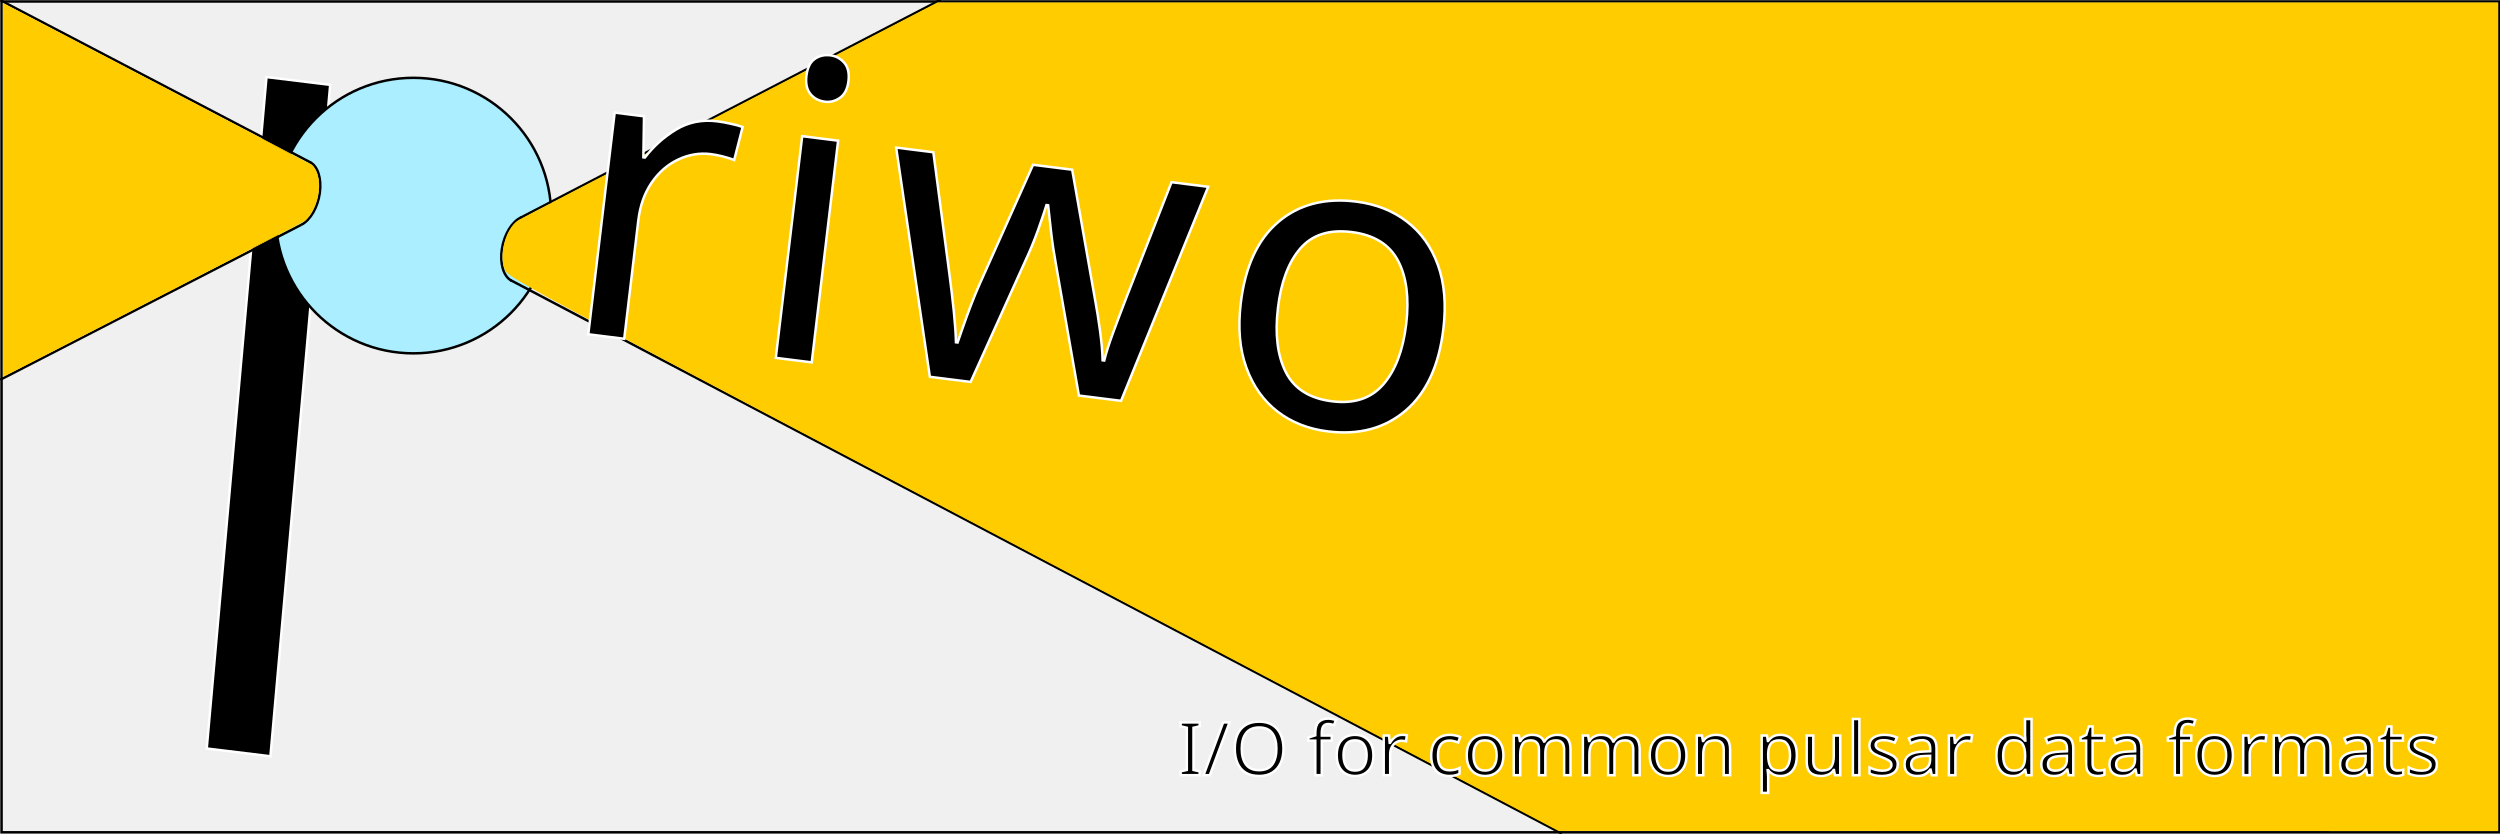
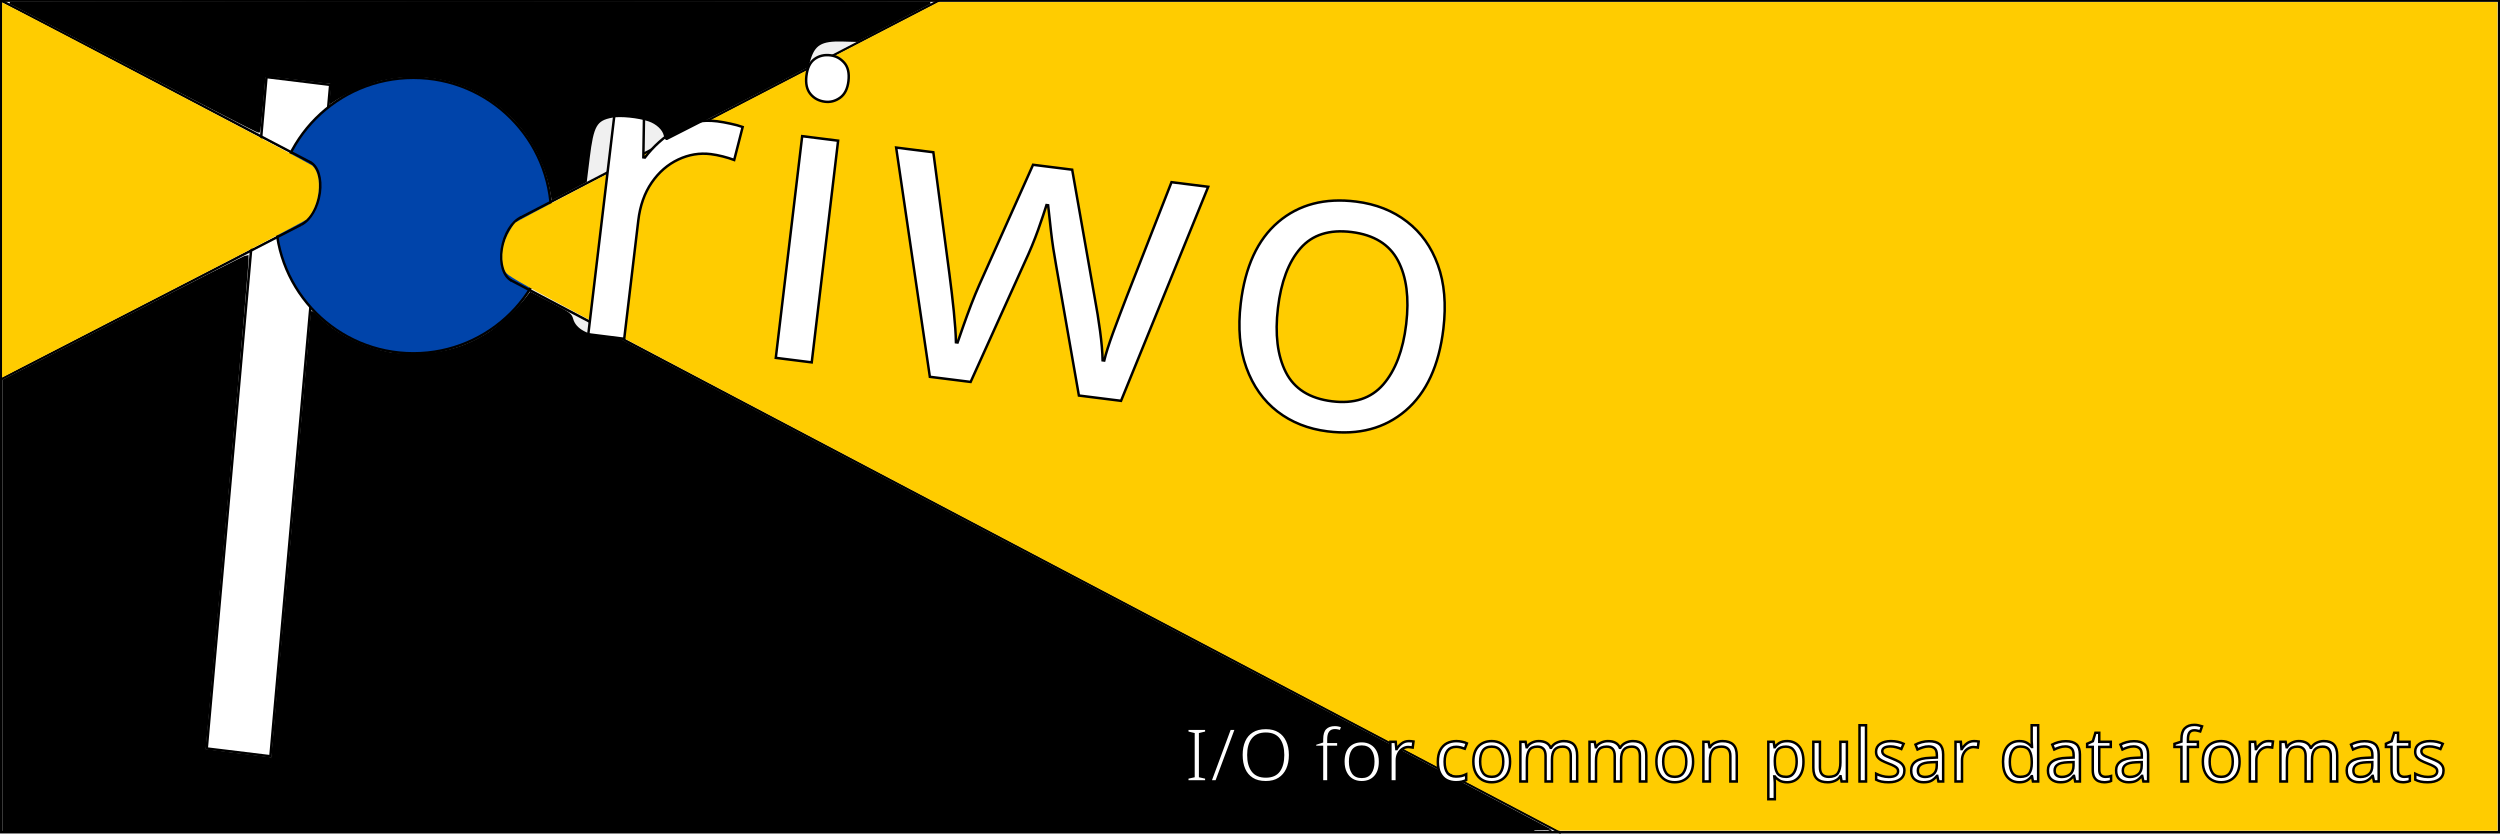
<svg xmlns="http://www.w3.org/2000/svg" width="1500" height="500" viewBox="0 0 396.875 132.292" version="1.1" id="svg5">
  <defs id="defs2" />
  <g id="layer1">
-     <rect style="fill:#000000;stroke:#ffffff;stroke-width:0.397;stroke-dasharray:none" id="rect31" width="10.187" height="107.011" x="43.247" y="7.026" transform="matrix(0.9926425,0.121082,-0.08867414,0.9960607,0,0)" />
-     <circle style="fill:#aaeeff;stroke:#000000;stroke-width:0.397;stroke-dasharray:none" id="path189" cx="65.629" cy="34.224" r="21.87" />
-     <g id="g7608" transform="translate(0.04490946,175.2776)">
-       <g id="g7672" transform="translate(0,-175.244)">
-         <g id="g7643">
-           <g id="g6359" transform="translate(330.9103,-290.5403)">
-             <g id="g6259" transform="translate(-331.4442,290.4736)">
-               <path style="fill:none;stroke:#000000;stroke-width:0.397;stroke-dasharray:none" id="path4608" transform="rotate(103.2887)" d="m 24.618,-89.733 a 5.319,3.112 0 0 1 -4.55,2.623 5.319,3.112 0 0 1 -5.574,-1.825" />
-               <path style="fill:none;stroke:#000000;stroke-width:0.397;stroke-dasharray:none" d="M 83.084,34.614 149.812,0" id="path4808" />
-               <path style="fill:none;stroke:#000000;stroke-width:0.397;stroke-dasharray:none" d="M 81.499,44.483 248.419,132.358" id="path4810" />
-             </g>
-           </g>
-           <g id="g6367" transform="translate(94.75079,8.84929)">
-             <g id="g6375">
-               <g id="g6265" transform="translate(-94.54515,-8.894765)">
-                 <path style="fill:none;stroke:#000000;stroke-width:0.397;stroke-dasharray:none" id="ellipse4612" transform="rotate(103.2887)" d="m 13.809,-53.568 a 5.296,3.112 0 0 1 4.426,-2.642 5.296,3.112 0 0 1 5.588,1.722" />
-                 <path style="fill:none;stroke:#000000;stroke-width:0.397;stroke-dasharray:none" d="M 49.09,25.824 -0.206,0.045" id="path4661" />
-                 <path style="fill:none;stroke:#000000;stroke-width:0.397;stroke-dasharray:none" d="M 47.572,35.701 -0.206,60.291" id="path4665" />
+     <rect style="fill:#ffffff;stroke:#000000;stroke-width:0.397;stroke-dasharray:none" id="rect31" width="10.187" height="107.011" x="43.247" y="7.026" transform="matrix(0.9926425,0.121082,-0.08867414,0.9960607,0,0)" />
+     <circle style="fill:#0044aa;stroke:#000000;stroke-width:0.397;stroke-dasharray:none" id="path189" cx="65.629" cy="34.224" r="21.87" />
+     <g id="g2786" transform="translate(116.6703,170.4005)">
+       <g id="g7608" transform="translate(-116.626,4.859534)">
+         <g id="g7672" transform="translate(0,-175.244)" style="stroke-width:0.397;stroke-dasharray:none">
+           <g id="g7643" style="stroke-width:0.397;stroke-dasharray:none">
+             <g id="g6359" transform="translate(330.9103,-290.5403)" style="stroke-width:0.397;stroke-dasharray:none">
+               <g id="g6259" transform="translate(-331.4442,290.4736)" style="stroke-width:0.397;stroke-dasharray:none">
+                 <path style="fill:none;stroke:#000000;stroke-width:0.397;stroke-dasharray:none" id="path4608" transform="rotate(103.2887)" d="m 24.618,-89.733 a 5.319,3.112 0 0 1 -4.55,2.623 5.319,3.112 0 0 1 -5.574,-1.825" />
+                 <path style="fill:none;stroke:#000000;stroke-width:0.397;stroke-dasharray:none" d="M 83.084,34.614 149.554,0.148" id="path4808" />
+                 <path style="fill:none;stroke:#000000;stroke-width:0.397;stroke-dasharray:none" d="M 81.574,44.53 248.284,132.268" id="path4810" />
              </g>
            </g>
+             <g id="g6367" transform="translate(94.75079,8.84929)" style="stroke-width:0.397;stroke-dasharray:none">
+               <g id="g6375" style="stroke-width:0.397;stroke-dasharray:none">
+                 <g id="g6265" transform="translate(-94.54515,-8.894765)" style="stroke-width:0.397;stroke-dasharray:none">
+                   <path style="fill:none;stroke:#000000;stroke-width:0.397;stroke-dasharray:none" id="ellipse4612" transform="rotate(103.2887)" d="m 13.809,-53.568 a 5.296,3.112 0 0 1 4.426,-2.642 5.296,3.112 0 0 1 5.588,1.722" />
+                   <path style="fill:none;stroke:#000000;stroke-width:0.397;stroke-dasharray:none" d="M 49.09,25.824 -0.051,0.126" id="path4661" />
+                   <path style="fill:none;stroke:#000000;stroke-width:0.397;stroke-dasharray:none" d="M 47.572,35.701 -0.206,60.291" id="path4665" />
+                 </g>
+               </g>
+             </g>
+             <rect style="fill:none;stroke:#000000;stroke-width:0.397;stroke-dasharray:none" id="rect6533" width="396.524" height="132.014" x="0.155" y="0.081" />
          </g>
-           <rect style="fill:none;stroke:#000000;stroke-width:0.397;stroke-dasharray:none" id="rect6533" width="396.478" height="131.895" x="0.201" y="0.201" />
        </g>
-         <path style="fill:#ffcc00;stroke:#ffcc00;stroke-width:0.445;stroke-dasharray:none" d="M 1.927,776.288 V 664.404 l 2.149,1.147 c 1.182,0.631 42.615,22.305 92.073,48.163 49.458,25.859 90.26,47.28 90.671,47.604 2.101,1.652 3.688,5.185 4.26,9.482 1.13,8.488 -3.035,20.031 -8.757,24.268 -1.077,0.797 -161.3,83.508 -178.839,92.321 l -1.556,0.782 z" id="path7651" transform="matrix(0.2645833,0,0,0.2645833,-0.04490946,-175.2776)" />
-         <path style="fill:#ffcc00;stroke:#ffcc00;stroke-width:1.965;stroke-dasharray:none" d="M 620.933,994.392 C 336.121,844.447 306.314,828.457 304.167,824.462 c -4.217,-7.849 -0.033,-24.548 7.299,-29.127 1.612,-1.007 58.79,-30.785 127.062,-66.173 l 124.132,-64.343 h 467.654 467.654 v 247.587 247.587 l -281.32,-0.04 -281.319,-0.04 -314.397,-165.52 z" id="path7655" transform="matrix(0.2645833,0,0,0.2645833,-0.04490946,-175.2776)" />
      </g>
+       <path style="fill:#ffcc00;stroke:#ffcc00;stroke-width:0.926;stroke-dasharray:none" d="m -439.254,-530.003 v -111.767 l 3.241,1.634 c 23.016,11.601 180.867,94.639 182.111,95.801 6.466,6.036 4.392,24.126 -3.638,31.732 -0.964,0.913 -38.007,20.313 -82.319,43.11 -44.311,22.797 -84.803,43.656 -89.981,46.353 l -9.415,4.904 z" id="path2763" transform="scale(0.2645833)" />
+       <path style="fill:#ffcc00;stroke:#ffcc00;stroke-width:1.31;stroke-dasharray:none" d="m 179.445,-312.083 c -304.024,-160.09 -314.78,-165.837 -316.493,-169.1 -2.823,-5.38 -2.351,-14.462 1.116,-21.507 1.491,-3.028 3.612,-6.324 4.713,-7.323 1.101,-0.999 58.595,-31.139 127.765,-66.978 L 122.309,-642.153 h 467.279 467.279 v 247.956 247.956 l -281.351,-0.06 -281.351,-0.06 -314.72,-165.722 z" id="path2767" transform="scale(0.2645833)" />
    </g>
-     <text xml:space="preserve" style="font-size:65.728px;line-height:1.25;font-family:'Dela Gothic One';-inkscape-font-specification:'Dela Gothic One';letter-spacing:3.029px;stroke-width:0.397;stroke-dasharray:none;stroke:#ffffff;fill:#000000" x="93.992" y="40.774" id="text55110" transform="matrix(0.9864697,0.1239574,-0.1189068,0.9987744,0,0)">
-       <tspan id="tspan55108" style="font-style:normal;font-variant:normal;font-weight:normal;font-stretch:normal;font-family:'Fredoka One';-inkscape-font-specification:'Fredoka One';stroke-width:0.397;stroke-dasharray:none;stroke:#ffffff;fill:#000000" x="93.992" y="40.774" dx="0">riwo</tspan>
+     <text xml:space="preserve" style="font-size:65.728px;line-height:1.25;font-family:'Dela Gothic One';-inkscape-font-specification:'Dela Gothic One';letter-spacing:3.029px;stroke-width:0.397;stroke-dasharray:none;stroke:#000000;fill:#ffffff" x="93.992" y="40.774" id="text55110" transform="matrix(0.9864697,0.1239574,-0.1189068,0.9987744,0,0)">
+       <tspan id="tspan55108" style="font-style:normal;font-variant:normal;font-weight:normal;font-stretch:normal;font-family:'Fredoka One';-inkscape-font-specification:'Fredoka One';stroke-width:0.397;stroke-dasharray:none;stroke:#000000;fill:#ffffff" x="93.992" y="40.774" dx="0">riwo</tspan>
    </text>
-     <text xml:space="preserve" style="font-size:11.74px;line-height:1.25;font-family:'Dela Gothic One';-inkscape-font-specification:'Dela Gothic One';stroke-width:0.397;stroke-dasharray:none;stroke:#ffffff;fill:#000000" x="186.953" y="123.061" id="text23775">
-       <tspan id="tspan23773" style="font-style:normal;font-variant:normal;font-weight:normal;font-stretch:normal;font-family:'Fredoka One';-inkscape-font-specification:'Fredoka One';stroke-width:0.397;stroke-dasharray:none;stroke:#ffffff;fill:#000000" x="186.953" y="123.061">I/O for common pulsar data formats</tspan>
+     <path style="fill:#000000;stroke:#000000;stroke-width:1.273;stroke-dasharray:none" d="M 2.122,363.378 V 228.195 L 75.158,190.599 c 40.17,-20.678 73.244,-37.389 73.497,-37.135 0.253,0.253 -5.465,67.025 -12.707,148.382 -7.242,81.356 -13.08,148.011 -12.974,148.122 0.265,0.274 39.908,5.144 40.164,4.934 0.168,-0.138 23.982,-265.855 23.982,-267.594 0,-0.304 2.005,1.394 4.455,3.775 9.18,8.918 21.981,15.832 36.177,19.539 6.698,1.749 10.218,2.14 19.619,2.177 17.775,0.071 31.21,-3.653 45.647,-12.651 6.363,-3.966 17.697,-14.444 22.742,-21.024 l 2.552,-3.329 12.063,6.299 c 11.339,5.921 12.114,6.486 12.913,9.404 1.745,6.376 9.101,10.318 21.636,11.595 l 6.77,0.689 279.086,146.929 c 153.498,80.811 279.294,147.136 279.548,147.39 0.254,0.254 -208.489,0.461 -463.872,0.461 H 2.122 Z" id="path2892" transform="scale(0.2645833)" />
+     <path style="fill:#000000;stroke:#000000;stroke-width:1.273;stroke-dasharray:none" d="M 330.93,116.087 C 327.966,98.612 319.046,81.498 306.643,69.494 285.528,49.058 256.486,41.161 227.712,48.03 c -6.676,1.594 -20.871,7.84 -26.69,11.744 l -2.646,1.775 0.426,-5.952 c 0.324,-4.527 0.163,-5.952 -0.674,-5.952 -0.605,0 -8.754,-0.972 -18.109,-2.161 -9.355,-1.189 -17.981,-2.048 -19.169,-1.909 l -2.159,0.252 -1.429,16.421 c -0.786,9.031 -1.627,16.62 -1.87,16.863 C 155.149,79.351 121.438,62.033 80.478,40.624 L 6.005,1.697 144.085,1.483 c 75.944,-0.118 200.157,-0.118 276.03,0 l 137.95,0.215 -21.902,11.413 -21.902,11.413 -8.714,-0.237 c -12.949,-0.353 -17.187,2.19 -20.02,12.011 l -1.035,3.587 -25.001,12.982 c -23.197,12.045 -58.063,29.962 -59.458,30.555 -0.333,0.141 -0.862,-0.91 -1.175,-2.336 -0.79,-3.597 -4.762,-7.29 -9.552,-8.88 -6.34,-2.105 -17.063,-3.183 -22.122,-2.224 -9.695,1.839 -11.583,5.169 -13.986,24.682 l -1.741,14.132 -9.991,5.257 -9.991,5.257 z" id="path2894" transform="scale(0.2645833)" />
+     <text xml:space="preserve" style="font-size:11.74px;line-height:1.25;font-family:'Dela Gothic One';-inkscape-font-specification:'Dela Gothic One';fill:#ffffff;stroke:#000000;stroke-width:0.397;stroke-dasharray:none" x="188.009" y="124.06" id="text23775">
+       <tspan id="tspan23773" style="font-style:normal;font-variant:normal;font-weight:normal;font-stretch:normal;font-family:'Fredoka One';-inkscape-font-specification:'Fredoka One';fill:#ffffff;stroke:#000000;stroke-width:0.397;stroke-dasharray:none" x="188.009" y="124.06">I/O for common pulsar data formats</tspan>
    </text>
  </g>
</svg>
